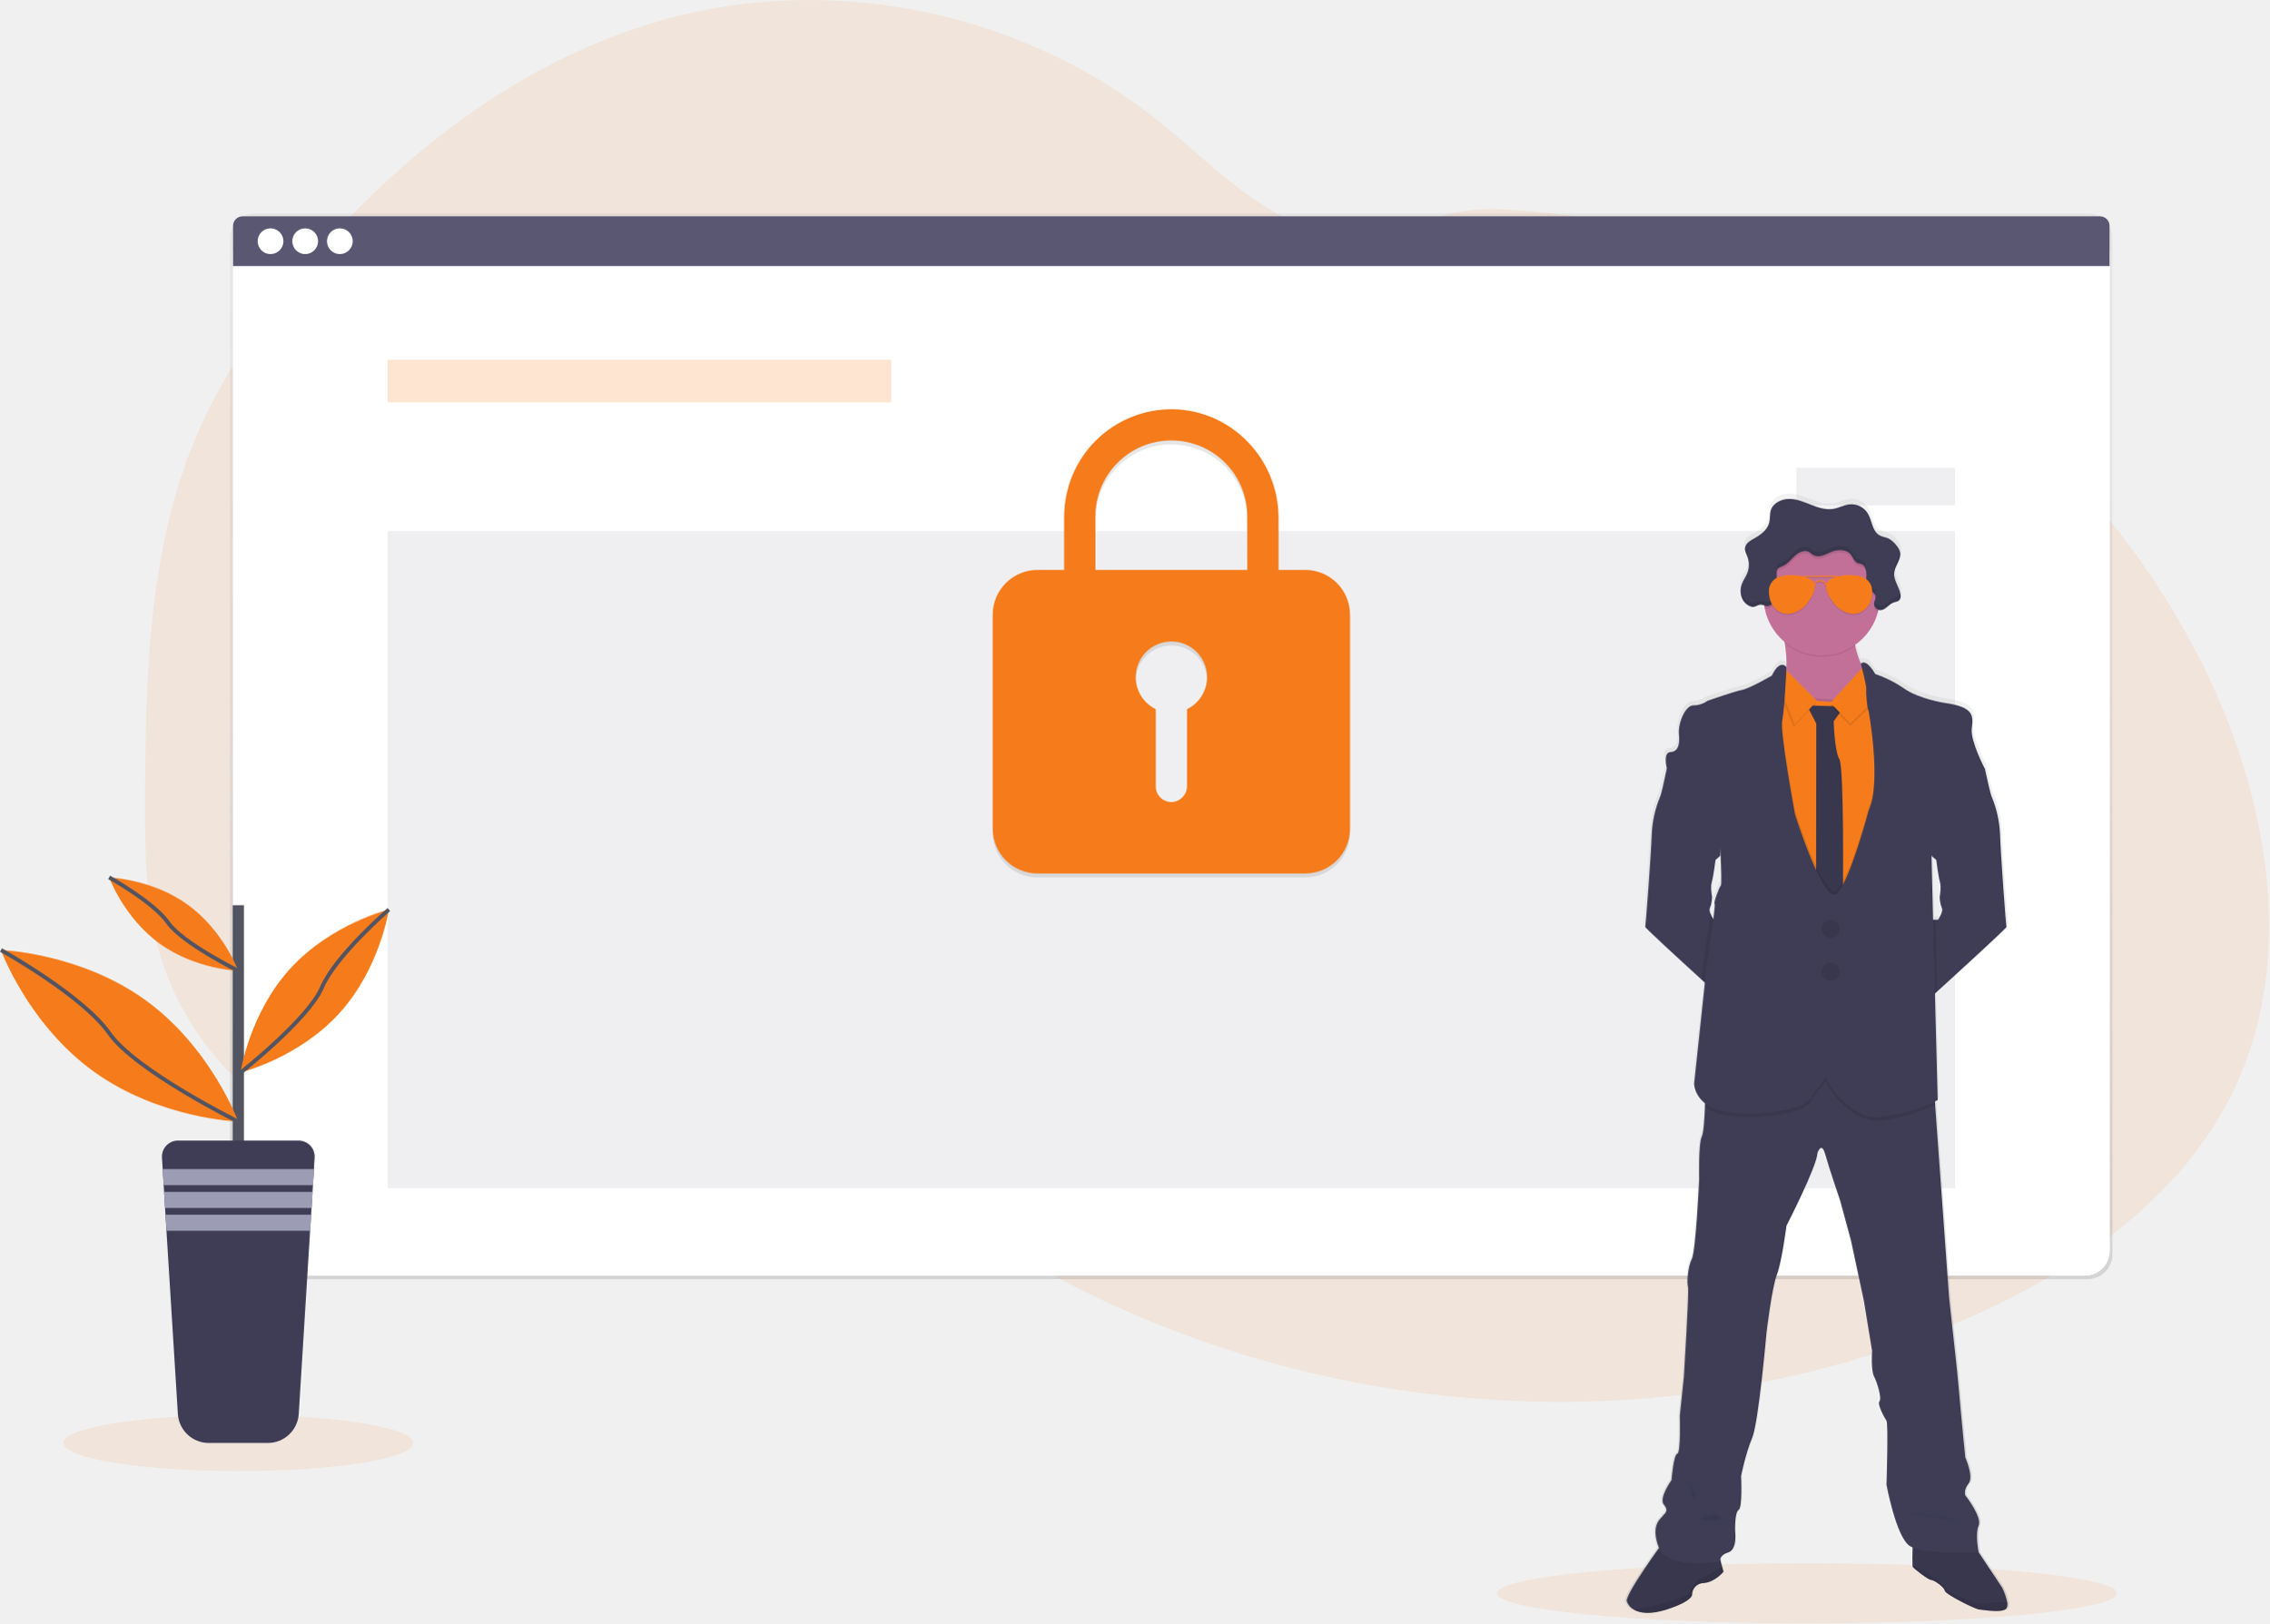
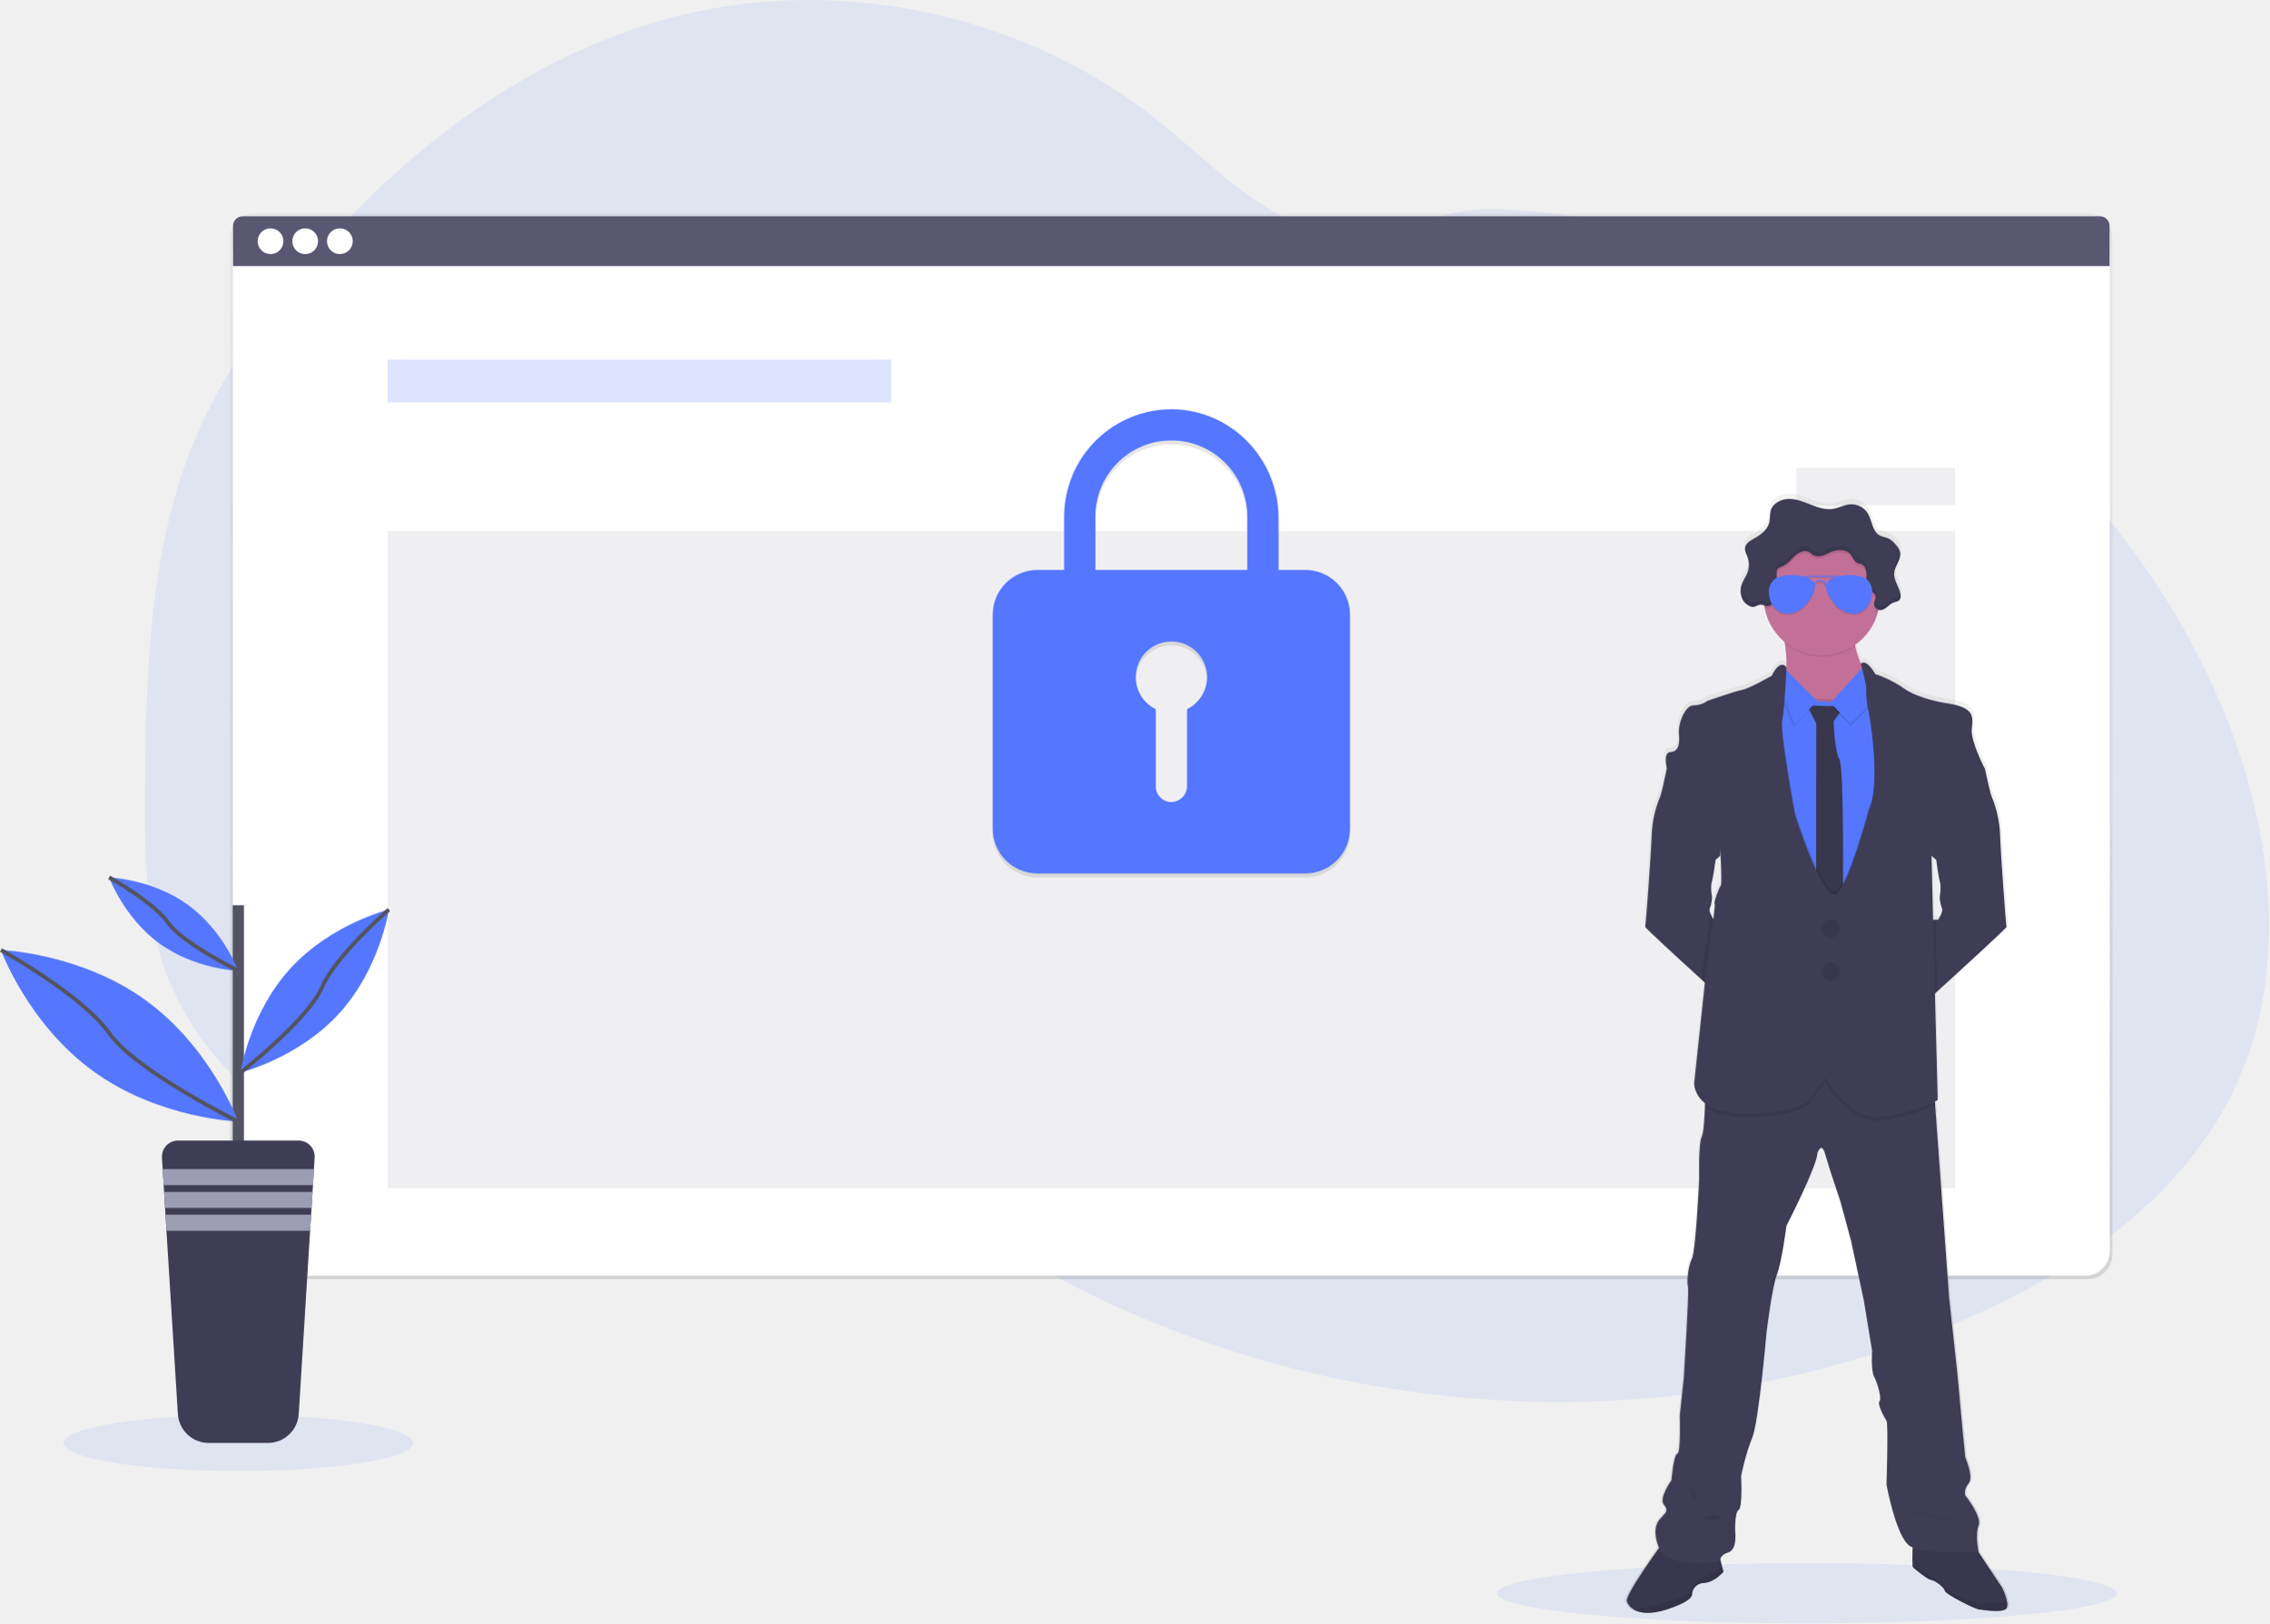
<svg xmlns="http://www.w3.org/2000/svg" xmlns:xlink="http://www.w3.org/1999/xlink" id="06c42c9d-6d9c-45ee-a61b-17902c1dca73" data-name="Layer 1" width="1145.57" height="819.91" viewBox="0 0 1145.57 819.91">
  <defs>
    <linearGradient id="2f697947-2a6f-450c-95af-56e5336b1d5f" x1="591.3" y1="646.08" x2="591.3" y2="107.75" gradientUnits="userSpaceOnUse">
      <stop offset="0" stop-color="gray" stop-opacity="0.25" />
      <stop offset="0.54" stop-color="gray" stop-opacity="0.12" />
      <stop offset="1" stop-color="gray" stop-opacity="0.1" />
    </linearGradient>
    <linearGradient id="2563b911-9cd4-457d-b636-acc38b40f33a" x1="944.34" y1="854.67" x2="944.34" y2="289.29" xlink:href="#2f697947-2a6f-450c-95af-56e5336b1d5f" />
  </defs>
-   <path d="M1154.4,591.26c-26.57,54.81-80.52,91.46-136.43,115.63-75.27,32.55-158.16,45.46-239.91,40q-21.49-1.43-42.85-4.57a540.44,540.44,0,0,1-143.27-41.72q-19.74-8.89-38.68-19.41a494.85,494.85,0,0,1-60.46-39.54q-7.23-5.52-14.26-11.32c-3.25-2.68-6.47-5.42-9.74-8.08-6.9-5.61-14-10.94-21.92-14.93a78.31,78.31,0,0,0-7.34-3.24c-25.08-9.54-54-5.94-80.11,1.5-19.86,5.66-39.22,13.41-59.06,18.94a196,196,0,0,1-26.91,5.72A143.21,143.21,0,0,1,213,624.93l-1.67-.52q-4.2-1.32-8.33-2.89l-1.67-.64q-4-1.54-7.83-3.31l-1.67-.76q-4-1.86-7.83-3.93c-.92-.48-1.83-1-2.73-1.49a163.67,163.67,0,0,1-39.16-30.49c-.33-.33-.64-.67-1-1-1.59-1.72-3.15-3.47-4.66-5.26-.56-.66-1.12-1.32-1.67-2q-2.69-3.28-5.19-6.71c-.25-.33-.49-.67-.73-1A144.59,144.59,0,0,1,112,534.44c-.14-.33-.27-.67-.39-1q-2-5.15-3.65-10.47c-.45-1.48-.88-3-1.26-4.48-.13-.44-.25-.89-.36-1.33-5.52-21.73-6.15-44.32-6.15-66.78q0-3.93,0-7.85c.16-36.33.72-73.28,6.08-109.11,0-.25.07-.5.11-.74a340.76,340.76,0,0,1,7.31-35.82A264.25,264.25,0,0,1,126,260.56c12.33-29,30.26-55.39,50.17-79.85C226.32,119.16,292.09,67.49,369.07,48.15c82.95-20.83,175.14-.87,242.05,52.4,20.4,16.24,38.73,35.47,61.64,47.92,20,10.84,43.41,15.33,64.83,6.8,17.7-7.05,29.22-10.55,49.1-9.48A411.56,411.56,0,0,1,907.05,171c1.56.57,3.12,1.16,4.67,1.75C1012.43,211.28,1099,287.83,1144,386.2q1.79,3.9,3.47,7.86C1174.3,456.73,1184,530.18,1154.4,591.26Z" transform="translate(-26.97 -40.04)" fill="#f67c1b" opacity="0.1" />
-   <ellipse cx="120.3" cy="728.81" rx="88.28" ry="14.18" fill="#f67c1b" opacity="0.1" />
-   <ellipse cx="912.26" cy="804.71" rx="156.53" ry="15.2" fill="#f67c1b" opacity="0.1" />
+   <path d="M1154.4,591.26c-26.57,54.81-80.52,91.46-136.43,115.63-75.27,32.55-158.16,45.46-239.91,40q-21.49-1.43-42.85-4.57a540.44,540.44,0,0,1-143.27-41.72q-19.74-8.89-38.68-19.41a494.85,494.85,0,0,1-60.46-39.54q-7.23-5.52-14.26-11.32c-3.25-2.68-6.47-5.42-9.74-8.08-6.9-5.61-14-10.94-21.92-14.93a78.31,78.31,0,0,0-7.34-3.24c-25.08-9.54-54-5.94-80.11,1.5-19.86,5.66-39.22,13.41-59.06,18.94a196,196,0,0,1-26.91,5.72A143.21,143.21,0,0,1,213,624.93l-1.67-.52q-4.2-1.32-8.33-2.89l-1.67-.64q-4-1.54-7.83-3.31l-1.67-.76q-4-1.86-7.83-3.93c-.92-.48-1.83-1-2.73-1.49a163.67,163.67,0,0,1-39.16-30.49c-.33-.33-.64-.67-1-1-1.59-1.72-3.15-3.47-4.66-5.26-.56-.66-1.12-1.32-1.67-2q-2.69-3.28-5.19-6.71c-.25-.33-.49-.67-.73-1A144.59,144.59,0,0,1,112,534.44c-.14-.33-.27-.67-.39-1q-2-5.15-3.65-10.47c-.45-1.48-.88-3-1.26-4.48-.13-.44-.25-.89-.36-1.33-5.52-21.73-6.15-44.32-6.15-66.78q0-3.93,0-7.85c.16-36.33.72-73.28,6.08-109.11,0-.25.07-.5.11-.74a340.76,340.76,0,0,1,7.31-35.82A264.25,264.25,0,0,1,126,260.56c12.33-29,30.26-55.39,50.17-79.85C226.32,119.16,292.09,67.49,369.07,48.15c82.95-20.83,175.14-.87,242.05,52.4,20.4,16.24,38.73,35.47,61.64,47.92,20,10.84,43.41,15.33,64.83,6.8,17.7-7.05,29.22-10.55,49.1-9.48A411.56,411.56,0,0,1,907.05,171c1.56.57,3.12,1.16,4.67,1.75C1012.43,211.28,1099,287.83,1144,386.2q1.79,3.9,3.47,7.86C1174.3,456.73,1184,530.18,1154.4,591.26Z" transform="translate(-26.97 -40.04)" fill="#57f" opacity="0.1" />
+   <ellipse cx="120.3" cy="728.81" rx="88.28" ry="14.18" fill="#57f" opacity="0.1" />
+   <ellipse cx="912.26" cy="804.71" rx="156.53" ry="15.2" fill="#57f" opacity="0.1" />
  <rect x="116.14" y="107.75" width="950.33" height="538.33" rx="12.49" ry="12.49" fill="url(#2f697947-2a6f-450c-95af-56e5336b1d5f)" />
  <rect x="117.65" y="115.32" width="947.42" height="528.97" rx="12.49" ry="12.49" fill="#fff" />
  <rect x="117.65" y="115.32" width="947.42" height="528.97" rx="12.49" ry="12.49" fill="#fff" />
  <rect x="117.65" y="115.32" width="947.42" height="528.97" rx="12.49" ry="12.49" fill="#fff" opacity="0.04" />
  <path d="M1087.23,149.29H149.43a4.81,4.81,0,0,0-4.81,4.81v20.33H1092V154.1A4.81,4.81,0,0,0,1087.23,149.29Z" transform="translate(-26.97 -40.04)" fill="#5a5773" />
  <g id="6c975d28-8d47-4ade-9154-b3b78f637b65" data-name="buttons">
    <circle cx="136.57" cy="121.82" r="6.5" fill="#fff" />
    <circle cx="154.07" cy="121.82" r="6.5" fill="#fff" />
    <circle cx="171.57" cy="121.82" r="6.5" fill="#fff" />
  </g>
-   <rect x="195.68" y="181.67" width="254.25" height="21.58" fill="#f67c1b" opacity="0.2" />
+   <rect x="195.68" y="181.67" width="254.25" height="21.58" fill="#57f" opacity="0.2" />
  <rect x="195.68" y="268.2" width="791.36" height="331.96" fill="#5a5773" opacity="0.1" />
  <path d="M686,329.89H672.45V303.57c0-29.7-23.68-54.39-53.38-54.84a54.28,54.28,0,0,0-54.85,54.11v27.05H550.7a22.62,22.62,0,0,0-22.55,22.55V460.66a22.62,22.62,0,0,0,22.55,22.55H686a22.61,22.61,0,0,0,22.54-22.55V352.44A22.61,22.61,0,0,0,686,329.89Zm-59.75,70.35V439a8.09,8.09,0,0,1-7.5,8.12,7.91,7.91,0,0,1-8.28-7.9v-39a18,18,0,1,1,15.78,0Zm30.44-70.35H580V302.84a38.33,38.33,0,0,1,76.66,0Z" transform="translate(-26.97 -40.04)" opacity="0.1" />
-   <path d="M686,327.89H672.45V301.57c0-29.7-23.68-54.39-53.38-54.84a54.28,54.28,0,0,0-54.85,54.11v27.05H550.7a22.62,22.62,0,0,0-22.55,22.55V458.66a22.62,22.62,0,0,0,22.55,22.55H686a22.61,22.61,0,0,0,22.54-22.55V350.44A22.61,22.61,0,0,0,686,327.89Zm-59.75,70.35V437a8.09,8.09,0,0,1-7.5,8.12,7.91,7.91,0,0,1-8.28-7.9v-39a18,18,0,1,1,15.78,0Zm30.44-70.35H580V300.84a38.33,38.33,0,0,1,76.66,0Z" transform="translate(-26.97 -40.04)" fill="#f67c1b" />
+   <path d="M686,327.89H672.45V301.57c0-29.7-23.68-54.39-53.38-54.84a54.28,54.28,0,0,0-54.85,54.11v27.05H550.7a22.62,22.62,0,0,0-22.55,22.55V458.66a22.62,22.62,0,0,0,22.55,22.55H686a22.61,22.61,0,0,0,22.54-22.55V350.44A22.61,22.61,0,0,0,686,327.89Zm-59.75,70.35V437a8.09,8.09,0,0,1-7.5,8.12,7.91,7.91,0,0,1-8.28-7.9v-39a18,18,0,1,1,15.78,0Zm30.44-70.35H580V300.84a38.33,38.33,0,0,1,76.66,0Z" transform="translate(-26.97 -40.04)" fill="#57f" />
  <rect x="906.94" y="236.25" width="80.1" height="18.91" fill="#5a5773" opacity="0.1" />
  <path d="M1041.27,849.33a28.47,28.47,0,0,0-2.68-7.61l-12-17.92h.07s-1.89-9,0-13.42-6.74-15.29-6.74-15.29-1.05-2.73,1.69-6.09-1.69-13.2-1.69-13.2-2.1-20.55-2.31-23.69-1.9-20.54-1.9-20.54l-4-36.89-7.12-97.77-.13-1.83c.88-.43,1.35-.7,1.35-.7l-1.42-54.06,1.23-1.11c10.74-9.72,35.51-32.22,35.26-32.71s-3-37.57-3.32-46.85a55.83,55.83,0,0,0-4.26-19.18c-.62-1.23-2.41-9.34-3.15-12.77-.2-.94-.33-1.53-.33-1.53s-7.26-13.84-6.63-20.13,1.89-11-13.59-13.2c0,0-13-1.94-20.74-7.23A59,59,0,0,0,974,378.17s-4.34-8-7.36-5.29a42,42,0,0,1-2.85-8.91l-.09-.56a29.47,29.47,0,0,0,11.64-16.66c.1-.38.18-.77.27-1.15a3.25,3.25,0,0,0,.93.17c2.63,0,4.25-2.93,6.71-3.86,1-.39,2.23-.45,3-1.24a2.93,2.93,0,0,0,.66-2.21,4.51,4.51,0,0,0,0-.82,2.93,2.93,0,0,0,0-.29l0,.1c-.67-3.64-3.49-6.87-3.18-10.57.3-3.48,3.36-6.54,3.11-9.93a5.4,5.4,0,0,0-.07-.8l0,.12a8.56,8.56,0,0,0-2-3.54,11.36,11.36,0,0,0-4.12-3.46c-1.39-.61-3-.75-4.3-1.48-3.82-2.08-3.81-7.5-6.08-11.2A9.91,9.91,0,0,0,961,292c-2.84.28-5.41,1.79-8.22,2.28-3.84.68-7.75-.57-11.39-2s-7.33-3-11.24-3-8.14,2-9.32,5.69c-.63,2-.32,4.15-.8,6.18-.86,3.58-4,6.14-7.25,7.92-2,1.11-4.38,2.38-5,4.48,0-.06,0-.11,0-.16a3.84,3.84,0,0,0-.1.51,3.75,3.75,0,0,0,0,.67c0,1.44.76,2.81,1.27,4.18a11.53,11.53,0,0,1-.06,8.06c-.74,1.9-2,3.57-2.72,5.46a10.75,10.75,0,0,0-.66,2.74l0-.16a11,11,0,0,0,0,1.28,9,9,0,0,0,1,4.2A7.54,7.54,0,0,0,911,344.1c2,.46,3.25-1.5,5.36-1a8.42,8.42,0,0,1,1.11.35c.07.45.14.9.22,1.34a29.39,29.39,0,0,0,10.14,17.17c0,.24.08.48.11.73h0a67.15,67.15,0,0,1,.83,12.06s-3.15-4.61-7.47,4.29c0,0-11.27,6.5-15.16,7.24s-17.7,5.55-17.7,5.55a12.18,12.18,0,0,1-7.16,2.31c-4.31,0-7.89,9.43-7.37,14.56s-.31,8.91-4.32,9.12-1.82,8.34-1.79,8.48l-.37,1.75c-.78,3.58-2.48,11.26-3.08,12.46a56,56,0,0,0-4.27,19.18c-.31,9.28-3,46.22-3.31,46.85-.21.41,16.76,15.92,28.69,26.76l1.73,1.56-5.49,51.28a13.69,13.69,0,0,0,5.64,10c0,.6,0,1.21-.06,1.84-.24,6-.72,13.26-1.68,15.16-1.68,3.36-1.26,21.38-1.26,21.38s-1.69,36.68-3.79,40.67-2.53,12.36-1.9,14-2.11,45.69-2.11,45.69l-2.1,19.71s.63,18.86-1.27,19.28-2.95,13.42-2.95,13.42-6.73,9.22-3.79,12.57-.43,4.83-.74,5.66-6.42,4-2,15.72a3.45,3.45,0,0,0,.14.34c-4.14,5.75-17.26,24.3-16.46,27.12a7.43,7.43,0,0,0,3.5,4.2c3.09,1.85,8.39,2.71,16.82,0,14-4.51,13-7.76,13-7.76a5.94,5.94,0,0,1,5.9-5.66c5.79-.42,10.11-5.76,10.11-5.76l-.68-2.53-.93-3.5c.11-1,.82-2.75,4-3.72,4.85-1.47,3.58-10.69,3.58-10.69s-.42-9.64,1.68-10.9,1.27-17.19,1.27-17.19,2.32-11.53,5.68-19.29,7.38-53.86,7.38-53.86,2.73-22.64,5.26-29.14,4.85-24.73,4.85-24.73,15.59-30.19,15.79-36.9c0,0,2-6.29,4,.63s7.62,23.48,7.62,23.48l5.47,20.33,6.53,30.39,4.22,25.58s-.64,9.64,1,13,4,11.1,2.74,12.57,2.52,8.39,3.58,9.85,0,32.49,0,32.49,4.84,26.41,11.79,31a8.5,8.5,0,0,0,1.54.8c-.1,2.86-.2,6.69-.07,8.69a3.33,3.33,0,0,0,.22,1.31c.63.84,7.79,6.5,9.27,6.5s6.73,3.67,6.95,5.45,15.39,9.32,17.54,9.54,12.57,2.09,14-.84A4.85,4.85,0,0,0,1041.27,849.33ZM1004,471.61l1.08.93s1.11,8.65,1.9,11.24-.16,7.63-.16,7.63a17.55,17.55,0,0,0,1.11,5.5c.94,1.89-1.9,6-1.9,6h-2.53l-.79-32.38Zm-75.23-96.68v-.19C928.75,374.8,928.74,374.87,928.74,374.93ZM889.92,499.58a3.65,3.65,0,0,1-.16-2.67,8,8,0,0,0,.53-1.48,22.92,22.92,0,0,0,.58-4,.28.28,0,0,0,0-.05c-.09-.48-.9-5.12-.15-7.58s1.89-11.24,1.89-11.24l.72-.61L895,470.5s0-.54.12-1.43c.35,7.6.63,16,.18,16.42-.84.83-3.9,9-3.16,9.32.24.11-.09,3.38-.65,7.78A15.94,15.94,0,0,1,889.92,499.58Z" transform="translate(-26.97 -40.04)" fill="url(#2563b911-9cd4-457d-b636-acc38b40f33a)" />
  <path d="M970.52,382.92v12.44L945,408.19s-25.34-15.33-19.09-21.43c4-3.86,3.23-14.46,2.15-21.75h0c-.63-4.24-1.36-7.35-1.36-7.35s45.52-13,38.64-3.13c-2.3,3.3-2.48,7.57-1.71,11.8C965.19,374.72,970.52,382.92,970.52,382.92Z" transform="translate(-26.97 -40.04)" fill="#c37098" />
  <path d="M900.61,504.57l-3.29,40.52s-4.93-4.47-11.31-10.29c-11.83-10.79-28.63-26.22-28.43-26.63.31-.63,3-37.39,3.29-46.63a55.8,55.8,0,0,1,4.22-19.08c.6-1.2,2.29-8.84,3-12.41.24-1.11.39-1.83.39-1.83L874,426s23,25.66,23,26.13-1.57,20.18-1.57,20.18l-1.63,1.42-.71.61s-1.1,8.61-1.88,11.19.06,7.06.15,7.54v0a23.25,23.25,0,0,1-.57,4,8.38,8.38,0,0,1-.53,1.47,3.67,3.67,0,0,0,.16,2.66,16.08,16.08,0,0,0,1.72,3.29Z" transform="translate(-26.97 -40.04)" fill="#3f3d56" />
  <path d="M1040,508.17c.24.49-24.29,22.88-34.92,32.55l-4.82,4.37L997,504.57h8.45s2.82-4.07,1.88-5.95a17.39,17.39,0,0,1-1.09-5.47s.93-5,.15-7.59-1.88-11.19-1.88-11.19l-1.07-.92-1.27-1.11s-1.57-19.71-1.57-20.18,23-26.13,23-26.13l5.48,2.19s.12.59.32,1.53c.74,3.41,2.51,11.48,3.12,12.71a55.8,55.8,0,0,1,4.22,19.08C1037,470.78,1039.68,507.54,1040,508.17Z" transform="translate(-26.97 -40.04)" fill="#3f3d56" />
  <path d="M1040.1,852.11c-1.47,2.92-11.79,1-13.92.84s-17.17-7.73-17.38-9.5-5.42-5.42-6.88-5.42-8.55-5.64-9.18-6.47a3.19,3.19,0,0,1-.21-1.3c-.22-3.43.21-12.26.21-12.26l30.25,1.67,14.7,22.11a28.52,28.52,0,0,1,2.66,7.57A5,5,0,0,1,1040.1,852.11Z" transform="translate(-26.97 -40.04)" fill="#3f3d56" />
  <path d="M1040.1,852.11c-1.47,2.92-11.79,1-13.92.84s-17.17-7.73-17.38-9.5-5.42-5.42-6.88-5.42-8.55-5.64-9.18-6.47a3.19,3.19,0,0,1-.21-1.3c-.22-3.43.21-12.26.21-12.26l30.25,1.67,14.7,22.11a28.52,28.52,0,0,1,2.66,7.57A5,5,0,0,1,1040.1,852.11Z" transform="translate(-26.97 -40.04)" opacity="0.1" />
  <path d="M1040.1,852.11c-1.47,2.92-11.79,1-13.92.84s-17.17-7.73-17.38-9.5-5.42-5.42-6.88-5.42-8.55-5.64-9.18-6.47a3.19,3.19,0,0,1-.21-1.3l9.8,6.2s6.26,4,7.93,6.37,14.83,7.3,15.92,7.4c.81.08,9.45-1.58,14.17-.88A5,5,0,0,1,1040.1,852.11Z" transform="translate(-26.97 -40.04)" opacity="0.1" />
  <path d="M897.1,833.86s-4.28,5.32-10,5.73a5.89,5.89,0,0,0-5.84,5.63s1,3.24-12.83,7.73c-8.35,2.69-13.6,1.84-16.66,0a7.44,7.44,0,0,1-3.47-4.18c-.94-3.33,17.52-28.68,17.52-28.68l16.8-1,12,5.42,1.84,6.87Z" transform="translate(-26.97 -40.04)" fill="#3f3d56" />
  <path d="M897.1,833.86s-4.28,5.32-10,5.73a5.89,5.89,0,0,0-5.84,5.63s1,3.24-12.83,7.73c-8.35,2.69-13.6,1.84-16.66,0a7.44,7.44,0,0,1-3.47-4.18c-.94-3.33,17.52-28.68,17.52-28.68l16.8-1,12,5.42,1.84,6.87Z" transform="translate(-26.97 -40.04)" opacity="0.1" />
  <path d="M897.1,833.86s-4.28,5.32-10,5.73a5.89,5.89,0,0,0-5.84,5.63s1,3.24-12.83,7.73c-8.35,2.69-13.6,1.84-16.66,0,7.87-.82,25.26-5.79,27-7.51,2.09-2.09,4.7-7.83,6.47-7.93,1.23-.08,7.48-3.84,11.23-6.17Z" transform="translate(-26.97 -40.04)" fill="none" />
  <path d="M897.1,833.86s-4.28,5.32-10,5.73a5.89,5.89,0,0,0-5.84,5.63s1,3.24-12.83,7.73c-8.35,2.69-13.6,1.84-16.66,0,7.87-.82,25.26-5.79,27-7.51,2.09-2.09,4.7-7.83,6.47-7.93,1.23-.08,7.48-3.84,11.23-6.17Z" transform="translate(-26.97 -40.04)" opacity="0.1" />
  <path d="M1025.91,810.6c-1.88,4.38,0,13.35,0,13.35s-28,1.46-34.84-3.13-11.68-30.88-11.68-30.88,1-30.87,0-32.33-4.8-8.34-3.55-9.8-1-9.18-2.71-12.52-1-12.93-1-12.93l-4.18-25.46-6.46-30.24L956,646.42s-5.63-16.48-7.54-23.36-3.93-.63-3.93-.63c-.2,6.68-15.64,36.72-15.64,36.72s-2.3,18.15-4.8,24.61-5.22,29-5.22,29-4,45.89-7.3,53.61S906,785.56,906,785.56s.84,15.86-1.25,17.11S903,813.52,903,813.52s1.25,9.17-3.55,10.64-4,4.59-4,4.59-26.7,4.38-31.08-7.31,1.67-14.8,2-15.64,3.66-2.29.74-5.64,3.75-12.51,3.75-12.51,1.05-12.93,2.92-13.35,1.26-19.19,1.26-19.19l2.08-19.61s2.72-43.81,2.09-45.48-.21-10,1.88-14,3.75-40.48,3.75-40.48-.42-17.93,1.25-21.27c1-1.89,1.42-9.16,1.66-15.09.18-4.53.22-8.28.22-8.28l23.36-8.76,30-9.59,25.24,12.1,36.93,7.09.46,6.37,7.05,97.31,4,36.71s1.67,17.31,1.88,20.44,2.29,23.58,2.29,23.58,4.38,9.8,1.67,13.14-1.67,6-1.67,6S1027.79,806.22,1025.91,810.6Z" transform="translate(-26.97 -40.04)" fill="#3f3d56" />
  <path d="M965.36,354.53c-2.3,3.3-2.48,7.57-1.71,11.8A29.34,29.34,0,0,1,928.08,365h0c-.63-4.24-1.36-7.35-1.36-7.35S972.24,344.67,965.36,354.53Z" transform="translate(-26.97 -40.04)" opacity="0.1" />
  <path d="M976,341.77a29.3,29.3,0,1,1-29.3-29.3A29.16,29.16,0,0,1,976,341.77Z" transform="translate(-26.97 -40.04)" fill="#c37098" />
  <polygon points="955.13 350.42 945.53 521.37 893.38 510.42 883.05 441.89 893.28 349.89 900.98 350.88 914.56 352.61 928.01 353.44 942.59 351.82 955.13 350.42" opacity="0.1" />
-   <polygon points="955.13 351.67 945.53 522.62 893.38 511.67 883.05 443.14 893.28 351.15 900.98 352.13 914.56 353.86 928.01 354.69 942.59 353.07 955.13 351.67" fill="#f67c1b" />
+   <polygon points="955.13 351.67 945.53 522.62 893.38 511.67 883.05 443.14 893.28 351.15 900.98 352.13 914.56 353.86 928.01 354.69 942.59 353.07 955.13 351.67" fill="#57f" />
  <path d="M939.23,396.3l18.78.63-5.28,7.39s.37,14.93,2.88,19.21,1.77,70.4,1.77,70.4l-5,9.49-8.55-10.64.11-87.3Z" transform="translate(-26.97 -40.04)" fill="#3f3d56" />
  <path d="M939.23,396.3l18.78.63-5.28,7.39s.37,14.93,2.88,19.21,1.77,70.4,1.77,70.4l-5,9.49-8.55-10.64.11-87.3Z" transform="translate(-26.97 -40.04)" opacity="0.1" />
  <polygon points="941.67 336.86 924.15 356.26 934.16 366.69 950.75 350.52 941.67 336.86" opacity="0.1" />
-   <polygon points="941.67 335.61 924.15 355.01 934.16 365.44 950.75 349.27 941.67 335.61" fill="#f67c1b" />
+   <polygon points="941.67 335.61 924.15 355.01 934.16 365.44 950.75 349.27 941.67 335.61" fill="#57f" />
  <polygon points="916.75 355.32 899.01 337.59 897.34 346.87 905.48 367.21 916.75 355.32" opacity="0.1" />
-   <polygon points="917.37 354.07 899.64 336.34 897.97 345.62 906.11 365.96 917.37 354.07" fill="#f67c1b" />
+   <polygon points="917.37 354.07 899.64 336.34 897.97 345.62 906.11 365.96 917.37 354.07" fill="#57f" />
  <path d="M1004.05,598.14a86.57,86.57,0,0,1-27,7.81c-17.21,2.19-28.47-19.71-28.47-19.71l-6.57,8.55c-2.09,9.08-33.9,11.37-46.83,7.93a20.69,20.69,0,0,1-7.42-3.51c.18-4.53.22-8.28.22-8.28l23.36-8.76,30-9.59,25.24,12.1,36.93,7.09Z" transform="translate(-26.97 -40.04)" opacity="0.1" />
  <path d="M982.1,391.72l-9.59,170.94-52.16-10.95L910,483.19l10.22-92,7.7,1a93.48,93.48,0,0,1-1.13,10c-1.25,5.85,6.47,47.36,6.47,47.36s14.67,46.55,21.27,39.84,16-42.14,16-42.14c6.37-13.14.11-50-.36-50.74a14.88,14.88,0,0,1-.6-3.35Z" transform="translate(-26.97 -40.04)" opacity="0.1" />
  <path d="M1004.63,524l.44,16.75-4.82,4.37L997,504.57h7.2Z" transform="translate(-26.97 -40.04)" opacity="0.1" />
  <path d="M891.37,493.1v0a23.25,23.25,0,0,1-.57,4c0-.37,0-.58-.08-.61C890.42,496.41,890.78,494.88,891.37,493.1Z" transform="translate(-26.97 -40.04)" opacity="0.1" />
  <path d="M900.61,504.57l-3.29,40.52s-4.93-4.47-11.31-10.29l.76-7.18s2.69-17.64,3.67-26.34a16.08,16.08,0,0,0,1.72,3.29Z" transform="translate(-26.97 -40.04)" opacity="0.1" />
  <path d="M928.9,377s-3.12-4.59-7.4,4.27c0,0-11.16,6.47-15,7.2S889,394,889,394a12.08,12.08,0,0,1-7.09,2.29c-4.28,0-7.83,9.39-7.31,14.5s-.31,8.87-4.27,9.08-1.78,8.44-1.78,8.44l26.39,30.25s1.67,27.85.84,28.69-3.86,9-3.13,9.28-4,31.08-4,31.08l-6.36,59.77s0,10,12.94,13.45S940,602,942.05,592.92l6.57-8.56s11.26,21.91,28.47,19.72,28.17-8.45,28.17-8.45L1003.38,524l-1.25-51.63L1029,428.22s-7.2-13.77-6.57-20,1.87-10.95-13.46-13.14c0,0-12.93-1.93-20.55-7.2a58.74,58.74,0,0,0-14.7-7.4s-4.3-8-7.29-5.26c0,0,3,11.31,2.75,13s.47,9.33.94,10.12,6.73,37.6.36,50.74c0,0-9.35,35.43-16,42.14s-21.27-39.84-21.27-39.84-7.72-41.52-6.47-47.36S928.9,377,928.9,377Z" transform="translate(-26.97 -40.04)" fill="#3f3d56" />
  <circle cx="924.25" cy="469.12" r="4.59" fill="#3f3d56" />
  <circle cx="924.25" cy="490.76" r="4.59" fill="#3f3d56" />
  <circle cx="924.25" cy="469.12" r="4.59" opacity="0.1" />
  <circle cx="924.25" cy="490.76" r="4.59" opacity="0.1" />
  <path d="M992.47,804.34s18.84,1.46,20.71,2.92S992.47,804.34,992.47,804.34Z" transform="translate(-26.97 -40.04)" stroke="#172b4d" stroke-miterlimit="10" opacity="0.1" />
  <path d="M880.3,789.53s4,5,2.3,7.3S880.3,789.53,880.3,789.53Z" transform="translate(-26.97 -40.04)" stroke="#172b4d" stroke-miterlimit="10" opacity="0.1" />
  <path d="M885.1,807.56s7.3-4.8,10.22-1.61S885.1,807.56,885.1,807.56Z" transform="translate(-26.97 -40.04)" stroke="#172b4d" stroke-miterlimit="10" opacity="0.1" />
  <path d="M976,341.77a29.16,29.16,0,0,1-.94,7.41,3.33,3.33,0,0,1-1.94-3.26c.13-1.19.92-2.28.75-3.46-.25-1.82-2.45-2.56-3.61-4-1.43-1.74-1.12-4.27-1-6.52s-.45-5-2.56-5.77c-.63-.23-1.32-.25-1.93-.51-1.66-.7-2.17-2.76-3.28-4.18-2.22-2.86-6.63-2.8-10-1.44a47.53,47.53,0,0,1-4.5,1.88,5.88,5.88,0,0,1-4.71-.35c-.66-.42-1.19-1-1.87-1.42-2.26-1.36-5.22,0-7.18,1.75s-3.53,4.1-6,5.17c-1.11.5-2.48.8-3,1.88a3.94,3.94,0,0,0-.32,1.87c0,3.89.46,7.84-.35,11.65-.52,2.45-2.24,5.23-4.73,4.93a4.67,4.67,0,0,1-.91-.23,29.3,29.3,0,1,1,58.1-5.42Z" transform="translate(-26.97 -40.04)" opacity="0.1" />
  <path d="M916.61,345.51c.75.17,1.46.56,2.23.66,2.49.3,4.21-2.48,4.73-4.93.81-3.81.39-7.76.36-11.65a3.81,3.81,0,0,1,.31-1.87c.57-1.08,1.94-1.38,3-1.88,2.42-1.08,4-3.38,6-5.17s4.91-3.11,7.17-1.75c.67.4,1.21,1,1.87,1.42a6,6,0,0,0,4.72.35c1.55-.46,3-1.27,4.49-1.88,3.34-1.36,7.76-1.41,10,1.43,1.11,1.43,1.62,3.48,3.28,4.18.61.26,1.3.29,1.93.52,2.11.79,2.65,3.52,2.56,5.77s-.39,4.78,1,6.52c1.16,1.42,3.36,2.16,3.61,4,.16,1.18-.62,2.28-.75,3.46a3.32,3.32,0,0,0,3.13,3.54c2.6,0,4.21-2.91,6.64-3.84,1-.39,2.21-.45,3-1.24a3.31,3.31,0,0,0,.62-2.71c-.49-3.83-3.56-7.16-3.23-11,.31-3.68,3.72-6.89,3-10.51a8.52,8.52,0,0,0-2-3.57,11.56,11.56,0,0,0-4.08-3.45c-1.39-.6-3-.74-4.27-1.47-3.78-2.07-3.77-7.47-6-11.15a9.79,9.79,0,0,0-9.12-4.54c-2.81.28-5.36,1.77-8.14,2.27-3.81.68-7.67-.57-11.28-2s-7.26-3-11.13-3-8.06,2-9.24,5.66c-.62,2-.31,4.14-.79,6.15-.84,3.57-4,6.11-7.18,7.88-2.19,1.22-4.82,2.62-5.08,5.11-.17,1.58.7,3,1.25,4.53a11.53,11.53,0,0,1-.06,8c-.73,1.89-1.95,3.55-2.69,5.43a9.75,9.75,0,0,0,.26,8,7.46,7.46,0,0,0,4.57,3.75C913.27,347,914.51,345.05,916.61,345.51Z" transform="translate(-26.97 -40.04)" fill="#3f3d56" />
  <g opacity="0.1">
    <path d="M923.57,339.06c-.52,2.45-2.25,5.23-4.74,4.93-.77-.1-1.47-.49-2.23-.66-2.09-.46-3.33,1.5-5.3,1a7.48,7.48,0,0,1-4.58-3.75,8.66,8.66,0,0,1-.93-3.27,9.13,9.13,0,0,0,.93,5.15,7.48,7.48,0,0,0,4.58,3.75c2,.46,3.21-1.5,5.3-1a22.61,22.61,0,0,0,2.23.65c2.49.31,4.22-2.47,4.74-4.92a28.89,28.89,0,0,0,.48-6.57A24.63,24.63,0,0,1,923.57,339.06Z" transform="translate(-26.97 -40.04)" />
    <path d="M909.87,324a11.51,11.51,0,0,0-.66-4.83,25.53,25.53,0,0,1-1.15-3.16,4.59,4.59,0,0,0-.1.51c-.17,1.57.71,3,1.25,4.53A11.47,11.47,0,0,1,909.87,324Z" transform="translate(-26.97 -40.04)" />
    <path d="M986.27,318.73c-.47,2.84-2.77,5.51-3,8.5a7.15,7.15,0,0,0,0,1.54C983.77,325.28,986.86,322.19,986.27,318.73Z" transform="translate(-26.97 -40.04)" />
    <path d="M986.44,339.83a2.35,2.35,0,0,1-.57,1.12c-.74.79-2,.85-3,1.24-2.43.93-4,3.87-6.64,3.84a3.35,3.35,0,0,1-3-2.32,5.18,5.18,0,0,0-.14.66,3.32,3.32,0,0,0,3.13,3.53c2.61,0,4.21-2.91,6.64-3.83,1-.39,2.22-.45,3-1.24a3.31,3.31,0,0,0,.62-2.71C986.47,340,986.45,339.92,986.44,339.83Z" transform="translate(-26.97 -40.04)" />
    <path d="M973.9,339c-.25-1.82-2.45-2.56-3.61-4a5.48,5.48,0,0,1-1.1-3.28c-.08,1.86-.05,3.76,1.1,5.16s2.9,2,3.46,3.44A3.21,3.21,0,0,0,973.9,339Z" transform="translate(-26.97 -40.04)" />
    <path d="M969.25,328.53c.08-2.25-.46-5-2.57-5.77-.62-.23-1.31-.26-1.92-.51-1.66-.7-2.18-2.76-3.28-4.18-2.23-2.85-6.64-2.8-10-1.44-1.5.61-2.93,1.42-4.49,1.88a5.88,5.88,0,0,1-4.71-.35c-.66-.42-1.2-1-1.87-1.42-2.27-1.36-5.23,0-7.18,1.75s-3.53,4.09-6,5.17c-1.12.5-2.48.8-3.06,1.88a3.93,3.93,0,0,0-.31,1.87c0,.39,0,.78,0,1.17a2.84,2.84,0,0,1,.29-1.16c.58-1.08,1.94-1.38,3.06-1.88,2.42-1.08,4-3.38,6-5.17s4.91-3.11,7.18-1.75c.67.4,1.21,1,1.87,1.41a5.84,5.84,0,0,0,4.71.35,46.21,46.21,0,0,0,4.49-1.87c3.35-1.36,7.76-1.42,10,1.43,1.1,1.42,1.62,3.48,3.28,4.18.61.26,1.3.29,1.92.52,1.71.64,2.39,2.56,2.54,4.46Z" transform="translate(-26.97 -40.04)" />
  </g>
  <g opacity="0.1">
    <path d="M920,339a7.67,7.67,0,0,1,5.78-7.17,24,24,0,0,1,13.48.61c9.49,3.14-1.2,14.44-1.2,14.44s-7.11,7-13.74,2.11a10.39,10.39,0,0,1-3.87-6A15.3,15.3,0,0,1,920,339Z" transform="translate(-26.97 -40.04)" />
    <path d="M972.17,339a7.67,7.67,0,0,0-5.79-7.17,24,24,0,0,0-13.47.61c-9.49,3.14,1.2,14.44,1.2,14.44s7.1,7,13.74,2.11a10.39,10.39,0,0,0,3.87-6A15.3,15.3,0,0,0,972.17,339Z" transform="translate(-26.97 -40.04)" />
    <polygon points="910.5 291.48 910.5 291.95 927.83 291.95 927.83 291.39 910.5 291.48" />
    <path d="M943,336.53h.55v-1.59s1.76-1.37,4.68,0v1.42h1v-.93h-.49s.2-1.93-3.06-1.62c0,0-2.62-.25-2.56,1.41h-.6Z" transform="translate(-26.97 -40.04)" />
  </g>
-   <path d="M920,338.35a7.67,7.67,0,0,1,5.78-7.17,24.13,24.13,0,0,1,13.48.61c9.49,3.15-1.2,14.44-1.2,14.44s-7.11,7-13.74,2.11a10.33,10.33,0,0,1-3.87-6A15.21,15.21,0,0,1,920,338.35Z" transform="translate(-26.97 -40.04)" fill="#f67c1b" />
-   <path d="M972.17,338.35a7.67,7.67,0,0,0-5.79-7.17,24.09,24.09,0,0,0-13.47.61c-9.49,3.15,1.2,14.44,1.2,14.44s7.1,7,13.74,2.11a10.33,10.33,0,0,0,3.87-6A15.21,15.21,0,0,0,972.17,338.35Z" transform="translate(-26.97 -40.04)" fill="#f67c1b" />
-   <polygon points="910.5 290.85 910.5 291.33 927.83 291.33 927.83 290.76 910.5 290.85" fill="#f67c1b" />
-   <path d="M943,335.9h.55v-1.59s1.76-1.36,4.68,0v1.43h1v-.94h-.49s.2-1.92-3.06-1.62c0,0-2.62-.24-2.56,1.41h-.6Z" transform="translate(-26.97 -40.04)" fill="#f67c1b" />
+   <path d="M920,338.35a7.67,7.67,0,0,1,5.78-7.17,24.13,24.13,0,0,1,13.48.61c9.49,3.15-1.2,14.44-1.2,14.44s-7.11,7-13.74,2.11a10.33,10.33,0,0,1-3.87-6A15.21,15.21,0,0,1,920,338.35Z" transform="translate(-26.97 -40.04)" fill="#57f" />
+   <path d="M972.17,338.35a7.67,7.67,0,0,0-5.79-7.17,24.09,24.09,0,0,0-13.47.61c-9.49,3.15,1.2,14.44,1.2,14.44s7.1,7,13.74,2.11a10.33,10.33,0,0,0,3.87-6A15.21,15.21,0,0,0,972.17,338.35Z" transform="translate(-26.97 -40.04)" fill="#57f" />
+   <polygon points="910.5 290.85 910.5 291.33 927.83 291.33 927.83 290.76 910.5 290.85" fill="#57f" />
+   <path d="M943,335.9h.55v-1.59s1.76-1.36,4.68,0v1.43h1v-.94h-.49s.2-1.92-3.06-1.62c0,0-2.62-.24-2.56,1.41h-.6Z" transform="translate(-26.97 -40.04)" fill="#57f" />
  <rect x="117.46" y="457.19" width="5.68" height="127.9" fill="#535461" />
  <path d="M185.81,624.74l-.36,5.76-.5,8.13-.21,3.39-.5,8.14-.22,3.39-.5,8.13-5.73,92.47a15.66,15.66,0,0,1-15.63,14.7H132.38a15.65,15.65,0,0,1-15.62-14.7L111,661.68l-.5-8.13-.21-3.39L109.8,642l-.21-3.39-.5-8.13-.36-5.76a8.11,8.11,0,0,1,8.1-8.61h60.89A8.1,8.1,0,0,1,185.81,624.74Z" transform="translate(-26.97 -40.04)" fill="#3f3d56" />
  <polygon points="158.48 590.46 157.98 598.59 82.61 598.59 82.11 590.46 158.48 590.46" fill="#9d9cb5" />
  <polygon points="157.77 601.98 157.27 610.12 83.33 610.12 82.82 601.98 157.77 601.98" fill="#9d9cb5" />
  <polygon points="157.05 613.51 156.55 621.64 84.05 621.64 83.54 613.51 157.05 613.51" fill="#9d9cb5" />
-   <path d="M100.41,545.17c33.08,23.93,46.86,61.37,46.86,61.37s-39.87-1.37-73-25.3-46.86-61.37-46.86-61.37S67.32,521.24,100.41,545.17Z" transform="translate(-26.97 -40.04)" fill="#f67c1b" />
+   <path d="M100.41,545.17c33.08,23.93,46.86,61.37,46.86,61.37s-39.87-1.37-73-25.3-46.86-61.37-46.86-61.37S67.32,521.24,100.41,545.17Z" transform="translate(-26.97 -40.04)" fill="#57f" />
  <path d="M27.46,519.87s41.38,23,54.65,42,65.16,44.68,65.16,44.68" transform="translate(-26.97 -40.04)" fill="none" stroke="#535461" stroke-miterlimit="10" stroke-width="2" />
-   <path d="M121.76,497c18,13,25.51,33.4,25.51,33.4s-21.7-.74-39.71-13.77-25.5-33.4-25.5-33.4S103.76,483.92,121.76,497Z" transform="translate(-26.97 -40.04)" fill="#f67c1b" />
+   <path d="M121.76,497c18,13,25.51,33.4,25.51,33.4s-21.7-.74-39.71-13.77-25.5-33.4-25.5-33.4S103.76,483.92,121.76,497Z" transform="translate(-26.97 -40.04)" fill="#57f" />
  <path d="M82.06,483.18s22.52,12.5,29.74,22.85,35.47,24.32,35.47,24.32" transform="translate(-26.97 -40.04)" fill="none" stroke="#535461" stroke-miterlimit="10" stroke-width="2" />
-   <path d="M173.44,529.32c-20.69,22.73-25.06,52.43-25.06,52.43s29.16-7.15,49.84-29.88,25.06-52.44,25.06-52.44S194.12,506.58,173.44,529.32Z" transform="translate(-26.97 -40.04)" fill="#f67c1b" />
+   <path d="M173.44,529.32c-20.69,22.73-25.06,52.43-25.06,52.43s29.16-7.15,49.84-29.88,25.06-52.44,25.06-52.44S194.12,506.58,173.44,529.32Z" transform="translate(-26.97 -40.04)" fill="#57f" />
  <path d="M223.28,499.43s-26.94,23.3-33.79,39.36-41.11,43-41.11,43" transform="translate(-26.97 -40.04)" fill="none" stroke="#535461" stroke-miterlimit="10" stroke-width="2" />
</svg>
